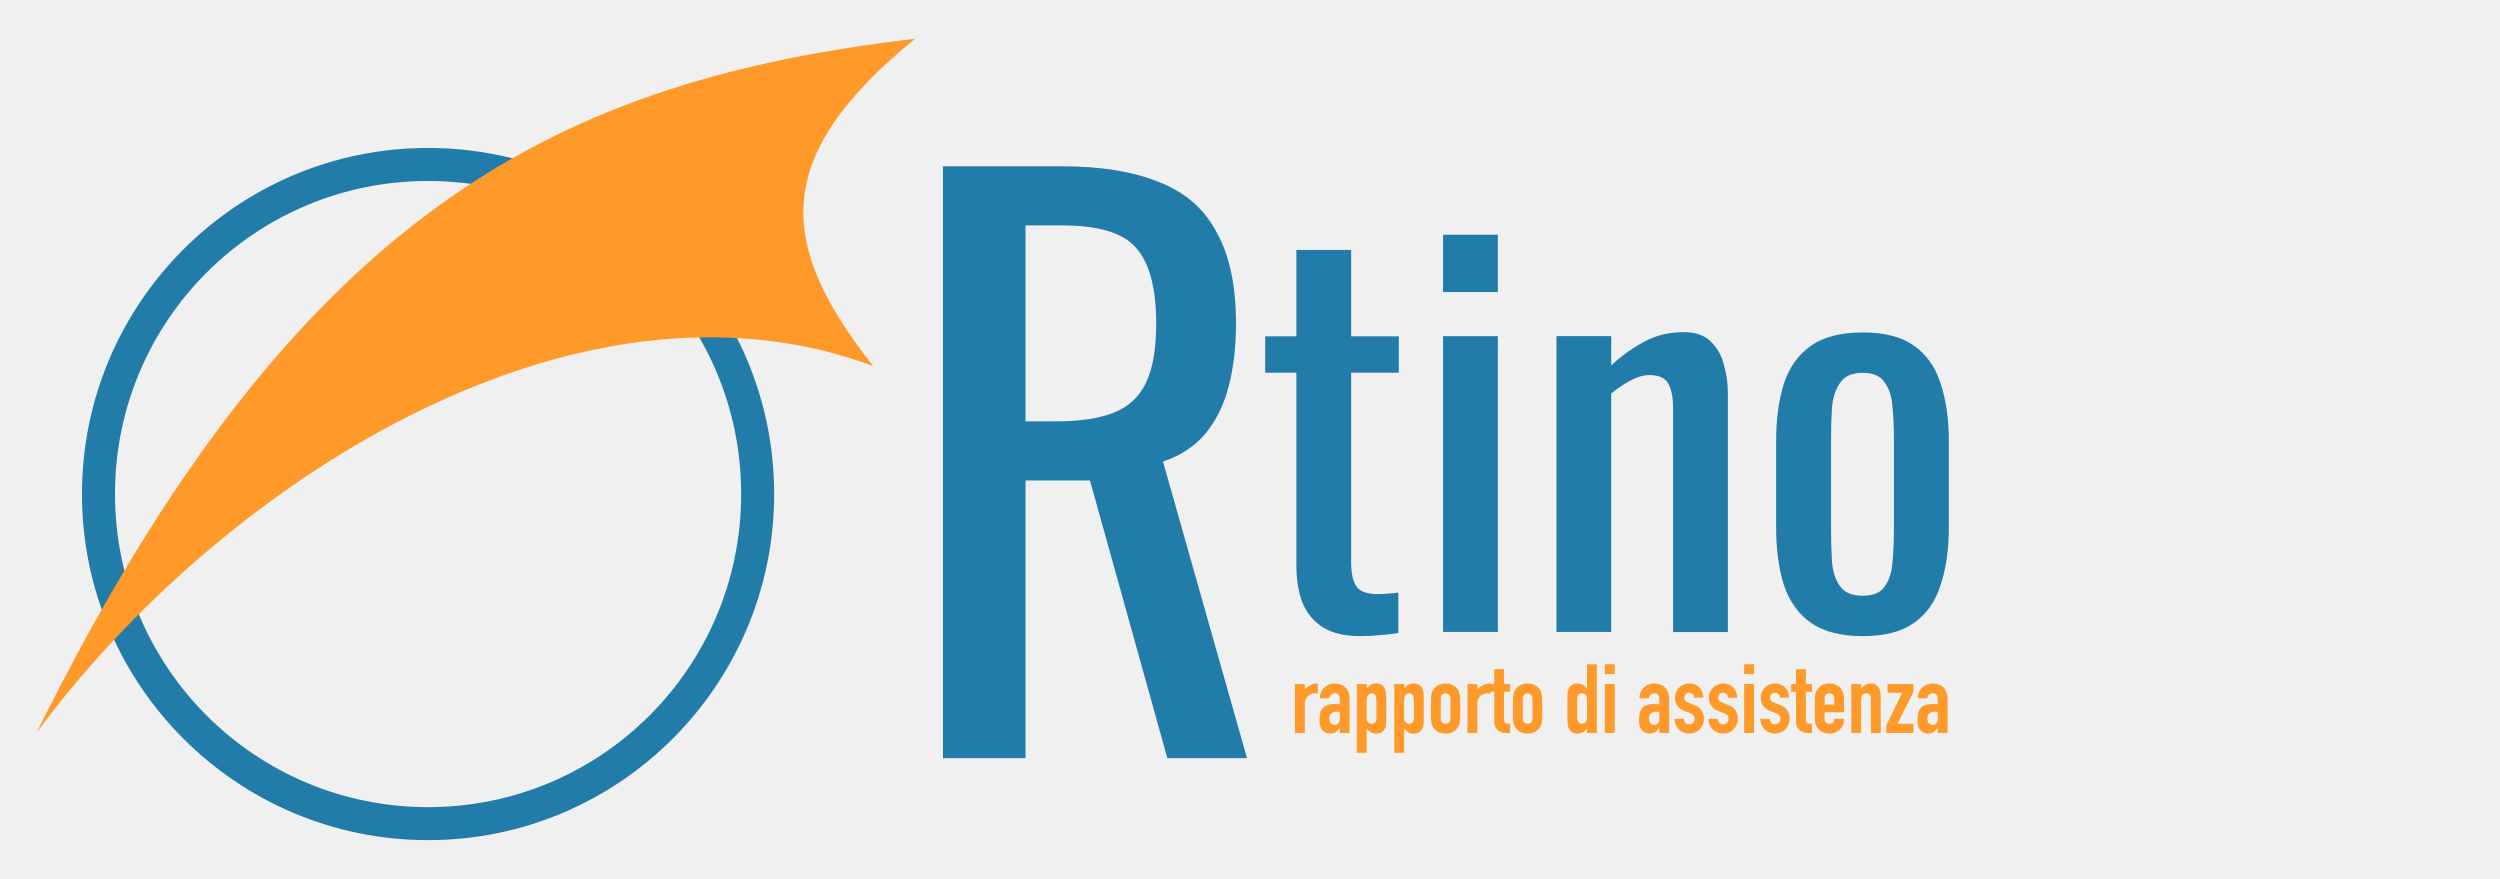
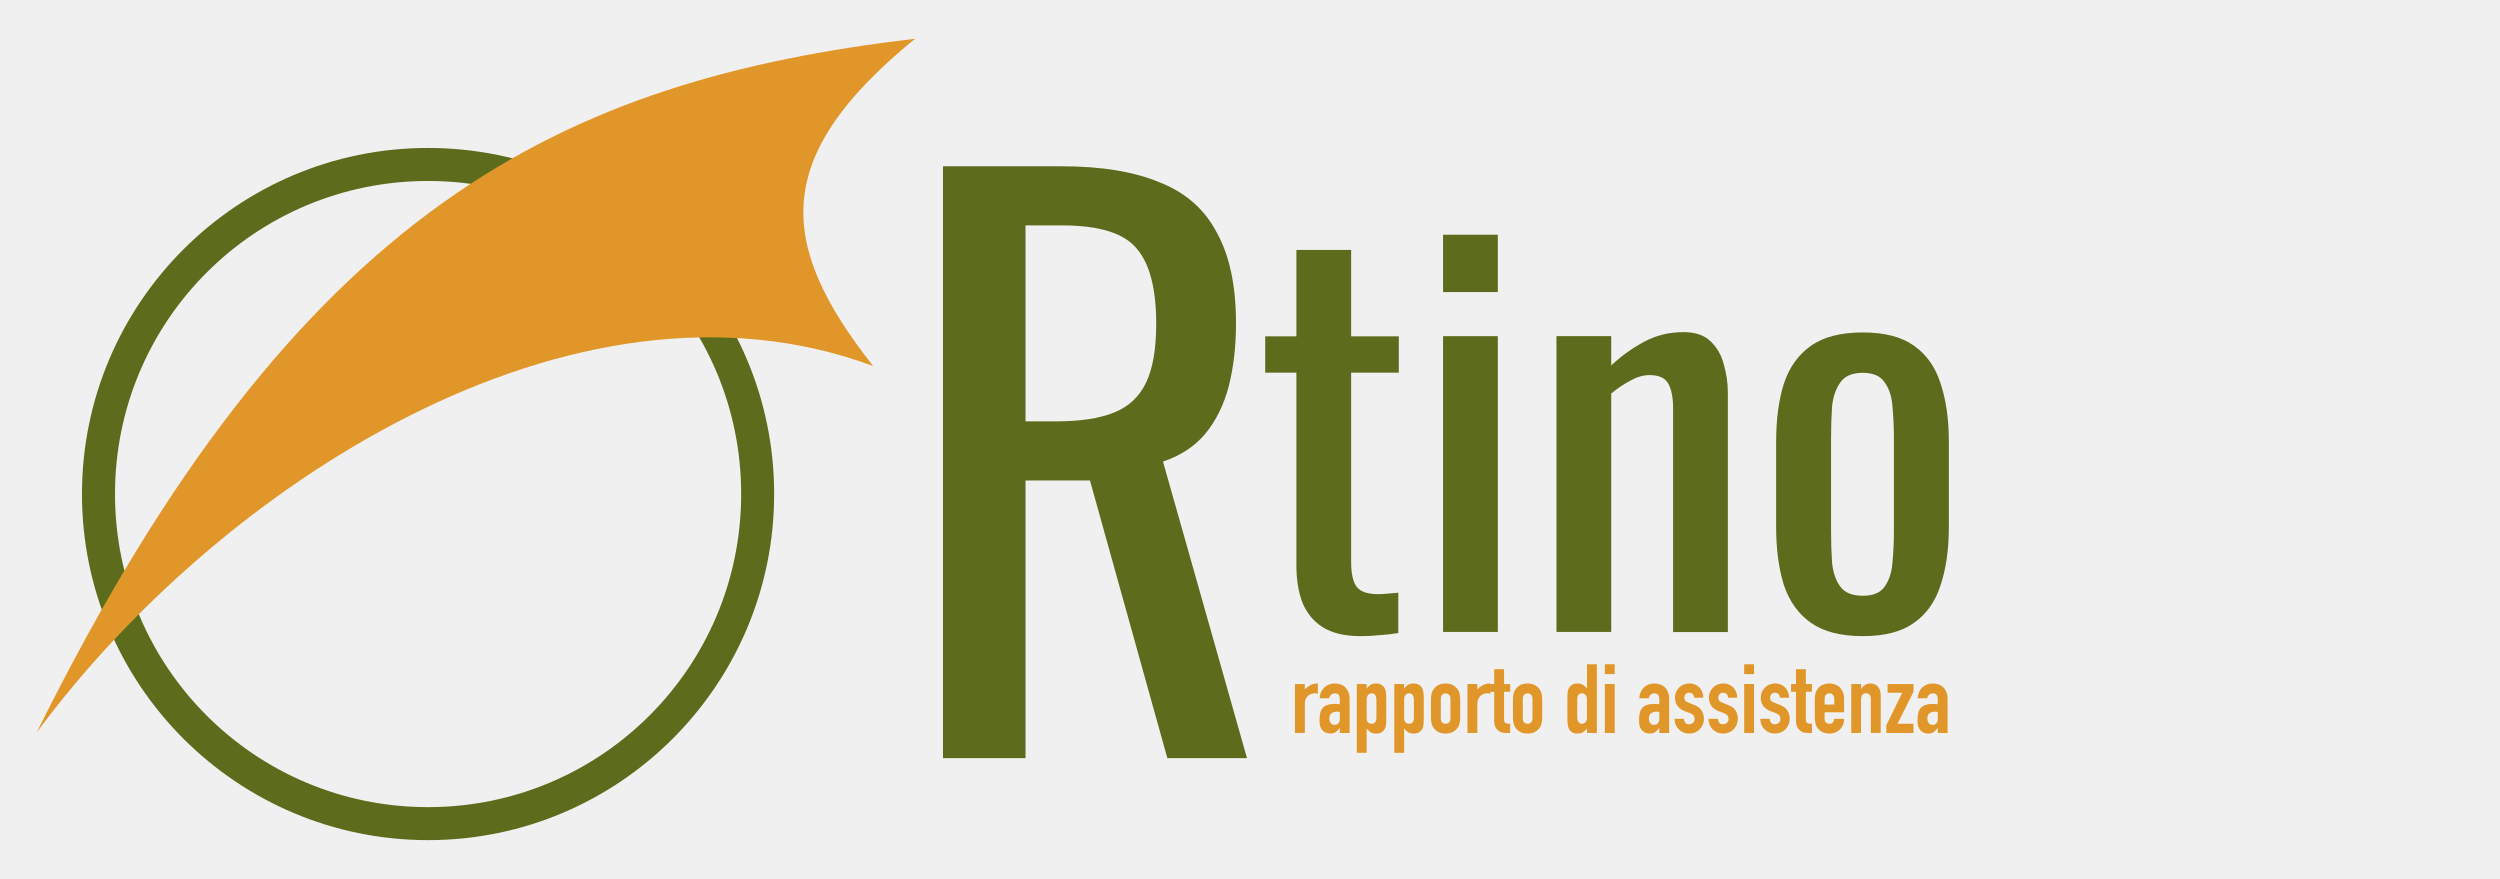
<svg xmlns="http://www.w3.org/2000/svg" width="256" height="90" viewBox="0 0 67.733 23.813" version="1.1" id="svg882">
  <defs id="defs876">
    <marker orient="auto" refY="0" refX="0" id="Arrow1Send" style="overflow:visible">
      <path id="path1192" d="M 0,0 5,-5 -12.5,0 5,5 Z" style="fill:#ffffff;fill-opacity:1;fill-rule:evenodd;stroke:#ffffff;stroke-width:1pt;stroke-opacity:1" transform="matrix(-0.2,0,0,-0.2,-1.2,0)" />
    </marker>
    <marker orient="auto" refY="0" refX="0" id="Arrow1Mend" style="overflow:visible">
      <path id="path1186" d="M 0,0 5,-5 -12.5,0 5,5 Z" style="fill:#000000;fill-opacity:1;fill-rule:evenodd;stroke:#000000;stroke-width:1pt;stroke-opacity:1" transform="matrix(-0.4,0,0,-0.4,-4,0)" />
    </marker>
  </defs>
  <g id="layer1" transform="translate(0,-273.1875)">
-     <g id="g916" transform="matrix(0.7944713,0,0,0.7944713,6.854156,60.19143)" style="fill:#227caa;fill-opacity:1">
-       <g transform="matrix(5.50882,0,0,5.50882,-26.86,-1334.412)" id="text841" style="font-style:normal;font-variant:normal;font-weight:normal;font-stretch:normal;font-size:3.168px;line-height:1.25;font-family:'DIN Condensed';-inkscape-font-specification:'DIN Condensed, ';letter-spacing:0px;word-spacing:0px;fill:#227caa;fill-opacity:1;stroke:none;stroke-width:0.119" aria-label="tino">
-         <path id="path939" style="font-style:normal;font-variant:normal;font-weight:normal;font-stretch:normal;font-family:Oswald;-inkscape-font-specification:Oswald;fill:#227caa;fill-opacity:1;stroke-width:0.119" d="m 11.731,294.837 q -0.143,0 -0.231,-0.054 -0.086,-0.054 -0.127,-0.152 -0.038,-0.098 -0.038,-0.231 v -1.194 h -0.193 v -0.225 h 0.193 v -0.535 h 0.339 v 0.535 h 0.295 v 0.225 h -0.295 v 1.172 q 0,0.108 0.035,0.155 0.035,0.044 0.133,0.044 0.025,0 0.057,-0.003 0.035,-0.003 0.067,-0.006 v 0.25 q -0.063,0.01 -0.117,0.013 -0.054,0.006 -0.117,0.006 z" />
-         <path id="path941" style="font-style:normal;font-variant:normal;font-weight:normal;font-stretch:normal;font-family:Oswald;-inkscape-font-specification:Oswald;fill:#227caa;fill-opacity:1;stroke-width:0.119" d="m 12.243,294.811 v -1.831 h 0.339 v 1.831 z m 0,-2.104 v -0.355 h 0.339 v 0.355 z" />
-         <path id="path943" style="font-style:normal;font-variant:normal;font-weight:normal;font-stretch:normal;font-family:Oswald;-inkscape-font-specification:Oswald;fill:#227caa;fill-opacity:1;stroke-width:0.119" d="m 12.945,294.811 v -1.831 h 0.339 v 0.181 q 0.092,-0.086 0.203,-0.146 0.111,-0.06 0.244,-0.06 0.111,0 0.168,0.057 0.06,0.057 0.082,0.143 0.025,0.086 0.025,0.174 v 1.483 h -0.339 v -1.385 q 0,-0.098 -0.029,-0.152 -0.029,-0.054 -0.117,-0.054 -0.057,0 -0.12,0.035 -0.06,0.032 -0.117,0.079 v 1.476 z" />
-         <path id="path945" style="font-style:normal;font-variant:normal;font-weight:normal;font-stretch:normal;font-family:Oswald;-inkscape-font-specification:Oswald;fill:#227caa;fill-opacity:1;stroke-width:0.119" d="m 14.841,294.837 q -0.203,0 -0.32,-0.082 -0.117,-0.082 -0.168,-0.234 -0.048,-0.152 -0.048,-0.358 v -0.532 q 0,-0.206 0.048,-0.358 0.051,-0.152 0.168,-0.234 0.117,-0.082 0.32,-0.082 0.203,0 0.317,0.082 0.117,0.082 0.165,0.234 0.051,0.152 0.051,0.358 v 0.532 q 0,0.206 -0.051,0.358 -0.048,0.152 -0.165,0.234 -0.114,0.082 -0.317,0.082 z m 0,-0.25 q 0.098,0 0.136,-0.057 0.041,-0.057 0.048,-0.149 0.009,-0.095 0.009,-0.196 v -0.573 q 0,-0.105 -0.009,-0.196 -0.006,-0.092 -0.048,-0.149 -0.038,-0.06 -0.136,-0.06 -0.098,0 -0.139,0.06 -0.041,0.057 -0.051,0.149 -0.006,0.092 -0.006,0.196 v 0.573 q 0,0.101 0.006,0.196 0.009,0.092 0.051,0.149 0.041,0.057 0.139,0.057 z" />
+     <g id="g916" transform="matrix(0.7944713,0,0,0.7944713,6.854156,60.19143)" style="fill:#5d6c1c;fill-opacity:1">
+       <g transform="matrix(5.50882,0,0,5.50882,-26.86,-1334.412)" id="text841" style="font-style:normal;font-variant:normal;font-weight:normal;font-stretch:normal;font-size:3.168px;line-height:1.25;font-family:'DIN Condensed';-inkscape-font-specification:'DIN Condensed, ';letter-spacing:0px;word-spacing:0px;fill:#5d6c1c;fill-opacity:1;stroke:none;stroke-width:0.119" aria-label="tino">
+         <path id="path939" style="font-style:normal;font-variant:normal;font-weight:normal;font-stretch:normal;font-family:Oswald;-inkscape-font-specification:Oswald;fill:#5d6c1c;fill-opacity:1;stroke-width:0.119" d="m 11.731,294.837 q -0.143,0 -0.231,-0.054 -0.086,-0.054 -0.127,-0.152 -0.038,-0.098 -0.038,-0.231 v -1.194 h -0.193 v -0.225 h 0.193 v -0.535 h 0.339 v 0.535 h 0.295 v 0.225 h -0.295 v 1.172 q 0,0.108 0.035,0.155 0.035,0.044 0.133,0.044 0.025,0 0.057,-0.003 0.035,-0.003 0.067,-0.006 v 0.25 q -0.063,0.01 -0.117,0.013 -0.054,0.006 -0.117,0.006 z" />
+         <path id="path941" style="font-style:normal;font-variant:normal;font-weight:normal;font-stretch:normal;font-family:Oswald;-inkscape-font-specification:Oswald;fill:#5d6c1c;fill-opacity:1;stroke-width:0.119" d="m 12.243,294.811 v -1.831 h 0.339 v 1.831 z m 0,-2.104 v -0.355 h 0.339 v 0.355 z" />
+         <path id="path943" style="font-style:normal;font-variant:normal;font-weight:normal;font-stretch:normal;font-family:Oswald;-inkscape-font-specification:Oswald;fill:#5d6c1c;fill-opacity:1;stroke-width:0.119" d="m 12.945,294.811 v -1.831 h 0.339 v 0.181 q 0.092,-0.086 0.203,-0.146 0.111,-0.06 0.244,-0.06 0.111,0 0.168,0.057 0.06,0.057 0.082,0.143 0.025,0.086 0.025,0.174 v 1.483 h -0.339 v -1.385 q 0,-0.098 -0.029,-0.152 -0.029,-0.054 -0.117,-0.054 -0.057,0 -0.12,0.035 -0.06,0.032 -0.117,0.079 v 1.476 z" />
+         <path id="path945" style="font-style:normal;font-variant:normal;font-weight:normal;font-stretch:normal;font-family:Oswald;-inkscape-font-specification:Oswald;fill:#5d6c1c;fill-opacity:1;stroke-width:0.119" d="m 14.841,294.837 q -0.203,0 -0.32,-0.082 -0.117,-0.082 -0.168,-0.234 -0.048,-0.152 -0.048,-0.358 v -0.532 q 0,-0.206 0.048,-0.358 0.051,-0.152 0.168,-0.234 0.117,-0.082 0.32,-0.082 0.203,0 0.317,0.082 0.117,0.082 0.165,0.234 0.051,0.152 0.051,0.358 v 0.532 q 0,0.206 -0.051,0.358 -0.048,0.152 -0.165,0.234 -0.114,0.082 -0.317,0.082 z m 0,-0.25 q 0.098,0 0.136,-0.057 0.041,-0.057 0.048,-0.149 0.009,-0.095 0.009,-0.196 v -0.573 q 0,-0.105 -0.009,-0.196 -0.006,-0.092 -0.048,-0.149 -0.038,-0.06 -0.136,-0.06 -0.098,0 -0.139,0.06 -0.041,0.057 -0.051,0.149 -0.006,0.092 -0.006,0.196 v 0.573 q 0,0.101 0.006,0.196 0.009,0.092 0.051,0.149 0.041,0.057 0.139,0.057 z" />
      </g>
-       <g transform="matrix(5.50882,0,0,5.50882,-23.31157,-1330.196)" id="text837" style="font-style:normal;font-variant:normal;font-weight:normal;font-stretch:normal;font-size:4.523px;line-height:1.25;font-family:'DIN Condensed';-inkscape-font-specification:'DIN Condensed, ';letter-spacing:0px;word-spacing:0px;fill:#227caa;fill-opacity:1;stroke:none;stroke-width:0.17" aria-label="R">
-         <path id="path948" style="font-style:normal;font-variant:normal;font-weight:normal;font-stretch:normal;font-family:Oswald;-inkscape-font-specification:Oswald;fill:#227caa;fill-opacity:1;stroke-width:0.17" d="m 8.503,294.827 v -3.664 h 0.737 q 0.366,0 0.606,0.1 0.24,0.095 0.353,0.312 0.118,0.213 0.118,0.561 0,0.213 -0.045,0.389 -0.045,0.172 -0.145,0.294 -0.1,0.118 -0.262,0.172 l 0.52,1.836 H 9.892 l -0.479,-1.719 H 9.014 v 1.719 z m 0.511,-2.085 h 0.194 q 0.217,0 0.353,-0.054 0.136,-0.054 0.199,-0.185 0.063,-0.131 0.063,-0.366 0,-0.321 -0.118,-0.461 Q 9.589,291.529 9.24,291.529 H 9.014 Z" />
+       <g transform="matrix(5.50882,0,0,5.50882,-23.31157,-1330.196)" id="text837" style="font-style:normal;font-variant:normal;font-weight:normal;font-stretch:normal;font-size:4.523px;line-height:1.25;font-family:'DIN Condensed';-inkscape-font-specification:'DIN Condensed, ';letter-spacing:0px;word-spacing:0px;fill:#5d6c1c;fill-opacity:1;stroke:none;stroke-width:0.17" aria-label="R">
+         <path id="path948" style="font-style:normal;font-variant:normal;font-weight:normal;font-stretch:normal;font-family:Oswald;-inkscape-font-specification:Oswald;fill:#5d6c1c;fill-opacity:1;stroke-width:0.17" d="m 8.503,294.827 v -3.664 h 0.737 q 0.366,0 0.606,0.1 0.24,0.095 0.353,0.312 0.118,0.213 0.118,0.561 0,0.213 -0.045,0.389 -0.045,0.172 -0.145,0.294 -0.1,0.118 -0.262,0.172 l 0.52,1.836 H 9.892 l -0.479,-1.719 H 9.014 v 1.719 z m 0.511,-2.085 h 0.194 q 0.217,0 0.353,-0.054 0.136,-0.054 0.199,-0.185 0.063,-0.131 0.063,-0.366 0,-0.321 -0.118,-0.461 Q 9.589,291.529 9.24,291.529 H 9.014 Z" />
      </g>
    </g>
-     <path style="color:#000000;font-style:normal;font-variant:normal;font-weight:normal;font-stretch:normal;font-size:medium;line-height:normal;font-family:sans-serif;font-variant-ligatures:normal;font-variant-position:normal;font-variant-caps:normal;font-variant-numeric:normal;font-variant-alternates:normal;font-feature-settings:normal;text-indent:0;text-align:start;text-decoration:none;text-decoration-line:none;text-decoration-style:solid;text-decoration-color:#000000;letter-spacing:normal;word-spacing:normal;text-transform:none;writing-mode:lr-tb;direction:ltr;text-orientation:mixed;dominant-baseline:auto;baseline-shift:baseline;text-anchor:start;white-space:normal;shape-padding:0;clip-rule:nonzero;display:inline;overflow:visible;visibility:visible;opacity:1;isolation:auto;mix-blend-mode:normal;color-interpolation:sRGB;color-interpolation-filters:linearRGB;solid-color:#000000;solid-opacity:1;vector-effect:none;fill:#227caa;fill-opacity:1;fill-rule:nonzero;stroke:none;stroke-width:0.894;stroke-linecap:square;stroke-linejoin:miter;stroke-miterlimit:4;stroke-dasharray:none;stroke-dashoffset:0;stroke-opacity:1;color-rendering:auto;image-rendering:auto;shape-rendering:auto;text-rendering:auto;enable-background:accumulate" d="m 11.597,277.196 c -5.174,-1e-5 -9.377,4.204 -9.377,9.377 -2.4e-6,5.174 4.204,9.377 9.377,9.377 5.174,0 9.377,-4.204 9.377,-9.377 -10e-7,-5.174 -4.204,-9.377 -9.377,-9.377 z m 0,0.895 c 4.69,0 8.483,3.792 8.483,8.482 2e-6,4.69 -3.793,8.483 -8.483,8.483 -4.69,0 -8.482,-3.793 -8.482,-8.483 1.4e-6,-4.69 3.792,-8.482 8.482,-8.482 z" id="path885" />
-     <path style="fill:#ff9a2a;fill-opacity:1;stroke:none;stroke-width:0.179px;stroke-linecap:butt;stroke-linejoin:miter;stroke-opacity:1" d="M 0.992,293.035 C 8.091,278.705 15.294,275.366 24.794,274.236 c -3.908,3.185 -3.752,5.555 -1.137,8.869 -8.157,-3.03 -17.786,3.312 -22.665,9.93 z" id="path900" />
-     <g aria-label="rapporto di assistenza" style="font-style:normal;font-variant:normal;font-weight:normal;font-stretch:normal;font-size:2.615px;line-height:1.25;font-family:'DIN Condensed';-inkscape-font-specification:'DIN Condensed, ';letter-spacing:0px;word-spacing:0px;fill:#ff9a2a;fill-opacity:1;stroke:none;stroke-width:0.098" id="text920">
-       <path d="m 35.084,293.047 v -1.326 h 0.267 v 0.141 q 0.081,-0.073 0.16,-0.115 0.078,-0.042 0.194,-0.042 v 0.282 q -0.039,-0.016 -0.081,-0.016 -0.042,0 -0.092,0.016 -0.047,0.013 -0.086,0.047 -0.042,0.034 -0.068,0.089 -0.026,0.055 -0.026,0.136 v 0.787 z" style="fill:#ff9a2a;fill-opacity:1;stroke-width:0.098" id="path922" />
-       <path d="m 36.299,293.047 v -0.136 h -0.005 q -0.052,0.073 -0.107,0.112 -0.052,0.039 -0.149,0.039 -0.047,0 -0.097,-0.016 -0.047,-0.013 -0.092,-0.052 -0.044,-0.037 -0.073,-0.105 -0.026,-0.071 -0.026,-0.18 0,-0.112 0.018,-0.196 0.018,-0.086 0.068,-0.144 0.047,-0.055 0.128,-0.081 0.081,-0.029 0.207,-0.029 0.013,0 0.029,0 0.016,0 0.029,0.003 0.013,0.003 0.031,0.003 0.018,0 0.039,0.003 v -0.139 q 0,-0.068 -0.029,-0.112 -0.029,-0.044 -0.105,-0.044 -0.052,0 -0.097,0.034 -0.042,0.034 -0.055,0.099 h -0.259 q 0.01,-0.178 0.12,-0.288 0.052,-0.052 0.126,-0.081 0.073,-0.031 0.165,-0.031 0.084,0 0.157,0.026 0.073,0.026 0.128,0.079 0.052,0.052 0.084,0.131 0.031,0.079 0.031,0.183 v 0.923 z m 0,-0.57 q -0.044,-0.008 -0.073,-0.008 -0.086,0 -0.149,0.042 -0.06,0.039 -0.06,0.146 0,0.076 0.037,0.123 0.037,0.047 0.102,0.047 0.068,0 0.105,-0.044 0.039,-0.044 0.039,-0.126 z" style="fill:#ff9a2a;fill-opacity:1;stroke-width:0.098" id="path924" />
-       <path d="m 36.76,293.583 v -1.862 h 0.267 v 0.12 q 0.05,-0.058 0.102,-0.097 0.052,-0.039 0.152,-0.039 0.165,0 0.233,0.126 0.024,0.044 0.034,0.11 0.01,0.065 0.01,0.175 v 0.505 q 0,0.146 -0.008,0.212 -0.016,0.131 -0.12,0.196 -0.052,0.034 -0.152,0.034 -0.078,0 -0.141,-0.034 -0.06,-0.037 -0.105,-0.102 h -0.005 v 0.656 z m 0.531,-1.43 q 0,-0.081 -0.031,-0.131 -0.031,-0.05 -0.099,-0.05 -0.06,0 -0.097,0.047 -0.037,0.044 -0.037,0.118 v 0.515 q 0,0.063 0.037,0.105 0.039,0.039 0.097,0.039 0.076,0 0.102,-0.047 0.029,-0.047 0.029,-0.11 z" style="fill:#ff9a2a;fill-opacity:1;stroke-width:0.098" id="path926" />
-       <path d="m 37.776,293.583 v -1.862 h 0.267 v 0.12 q 0.05,-0.058 0.102,-0.097 0.052,-0.039 0.152,-0.039 0.165,0 0.233,0.126 0.024,0.044 0.034,0.11 0.01,0.065 0.01,0.175 v 0.505 q 0,0.146 -0.008,0.212 -0.016,0.131 -0.12,0.196 -0.052,0.034 -0.152,0.034 -0.078,0 -0.141,-0.034 -0.06,-0.037 -0.105,-0.102 h -0.005 v 0.656 z m 0.531,-1.43 q 0,-0.081 -0.031,-0.131 -0.031,-0.05 -0.099,-0.05 -0.06,0 -0.097,0.047 -0.037,0.044 -0.037,0.118 v 0.515 q 0,0.063 0.037,0.105 0.039,0.039 0.097,0.039 0.076,0 0.102,-0.047 0.029,-0.047 0.029,-0.11 z" style="fill:#ff9a2a;fill-opacity:1;stroke-width:0.098" id="path928" />
-       <path d="m 38.769,292.166 q 0,-0.081 0.01,-0.149 0.01,-0.068 0.039,-0.12 0.047,-0.086 0.133,-0.139 0.089,-0.052 0.214,-0.052 0.126,0 0.212,0.052 0.089,0.052 0.136,0.139 0.029,0.052 0.039,0.12 0.01,0.068 0.01,0.149 v 0.437 q 0,0.081 -0.01,0.149 -0.01,0.068 -0.039,0.12 -0.047,0.086 -0.136,0.139 -0.086,0.052 -0.212,0.052 -0.126,0 -0.214,-0.052 -0.086,-0.052 -0.133,-0.139 -0.029,-0.052 -0.039,-0.12 -0.01,-0.068 -0.01,-0.149 z m 0.267,0.479 q 0,0.076 0.034,0.115 0.037,0.037 0.097,0.037 0.06,0 0.094,-0.037 0.037,-0.039 0.037,-0.115 v -0.52 q 0,-0.076 -0.037,-0.112 -0.034,-0.039 -0.094,-0.039 -0.06,0 -0.097,0.039 -0.034,0.037 -0.034,0.112 z" style="fill:#ff9a2a;fill-opacity:1;stroke-width:0.098" id="path930" />
-       <path d="m 39.758,293.047 v -1.326 h 0.267 v 0.141 q 0.081,-0.073 0.16,-0.115 0.078,-0.042 0.194,-0.042 v 0.282 q -0.039,-0.016 -0.081,-0.016 -0.042,0 -0.092,0.016 -0.047,0.013 -0.086,0.047 -0.042,0.034 -0.068,0.089 -0.026,0.055 -0.026,0.136 v 0.787 z" style="fill:#ff9a2a;fill-opacity:1;stroke-width:0.098" id="path932" />
-       <path d="m 40.483,291.721 v -0.403 h 0.267 v 0.403 h 0.165 v 0.209 h -0.165 v 0.735 q 0,0.047 0.008,0.073 0.01,0.026 0.031,0.039 0.021,0.013 0.05,0.016 0.031,0.003 0.076,0.003 v 0.251 H 40.805 q -0.092,0 -0.154,-0.029 -0.06,-0.029 -0.097,-0.073 -0.037,-0.044 -0.055,-0.099 -0.016,-0.058 -0.016,-0.11 v -0.805 h -0.133 v -0.209 z" style="fill:#ff9a2a;fill-opacity:1;stroke-width:0.098" id="path934" />
-       <path d="m 40.991,292.166 q 0,-0.081 0.01,-0.149 0.01,-0.068 0.039,-0.12 0.047,-0.086 0.133,-0.139 0.089,-0.052 0.214,-0.052 0.126,0 0.212,0.052 0.089,0.052 0.136,0.139 0.029,0.052 0.039,0.12 0.01,0.068 0.01,0.149 v 0.437 q 0,0.081 -0.01,0.149 -0.01,0.068 -0.039,0.12 -0.047,0.086 -0.136,0.139 -0.086,0.052 -0.212,0.052 -0.126,0 -0.214,-0.052 -0.086,-0.052 -0.133,-0.139 -0.029,-0.052 -0.039,-0.12 -0.01,-0.068 -0.01,-0.149 z m 0.267,0.479 q 0,0.076 0.034,0.115 0.037,0.037 0.097,0.037 0.06,0 0.094,-0.037 0.037,-0.039 0.037,-0.115 v -0.52 q 0,-0.076 -0.037,-0.112 -0.034,-0.039 -0.094,-0.039 -0.06,0 -0.097,0.039 -0.034,0.037 -0.034,0.112 z" style="fill:#ff9a2a;fill-opacity:1;stroke-width:0.098" id="path936" />
-       <path d="m 42.732,292.615 q 0,0.081 0.031,0.131 0.031,0.05 0.099,0.05 0.06,0 0.097,-0.044 0.037,-0.047 0.037,-0.12 v -0.515 q 0,-0.063 -0.039,-0.102 -0.037,-0.042 -0.094,-0.042 -0.076,0 -0.105,0.047 -0.026,0.047 -0.026,0.11 z m 0.264,0.431 v -0.12 q -0.026,0.029 -0.05,0.055 -0.024,0.024 -0.052,0.042 -0.029,0.018 -0.065,0.029 -0.037,0.011 -0.086,0.011 -0.167,0 -0.233,-0.126 -0.024,-0.044 -0.034,-0.11 -0.01,-0.065 -0.01,-0.175 v -0.505 q 0,-0.144 0.008,-0.212 0.016,-0.131 0.123,-0.196 0.05,-0.034 0.149,-0.034 0.078,0 0.139,0.037 0.063,0.034 0.107,0.099 h 0.005 v -0.656 h 0.267 v 1.862 z" style="fill:#ff9a2a;fill-opacity:1;stroke-width:0.098" id="path938" />
-       <path d="m 43.481,293.047 v -1.326 h 0.267 v 1.326 z m 0,-1.595 v -0.267 h 0.267 v 0.267 z" style="fill:#ff9a2a;fill-opacity:1;stroke-width:0.098" id="path940" />
-       <path d="m 44.956,293.047 v -0.136 h -0.005 q -0.052,0.073 -0.107,0.112 -0.052,0.039 -0.149,0.039 -0.047,0 -0.097,-0.016 -0.047,-0.013 -0.092,-0.052 -0.044,-0.037 -0.073,-0.105 -0.026,-0.071 -0.026,-0.18 0,-0.112 0.018,-0.196 0.018,-0.086 0.068,-0.144 0.047,-0.055 0.128,-0.081 0.081,-0.029 0.207,-0.029 0.013,0 0.029,0 0.016,0 0.029,0.003 0.013,0.003 0.031,0.003 0.018,0 0.039,0.003 v -0.139 q 0,-0.068 -0.029,-0.112 -0.029,-0.044 -0.105,-0.044 -0.052,0 -0.097,0.034 -0.042,0.034 -0.055,0.099 H 44.413 q 0.01,-0.178 0.12,-0.288 0.052,-0.052 0.126,-0.081 0.073,-0.031 0.165,-0.031 0.084,0 0.157,0.026 0.073,0.026 0.128,0.079 0.052,0.052 0.084,0.131 0.031,0.079 0.031,0.183 v 0.923 z m 0,-0.57 q -0.044,-0.008 -0.073,-0.008 -0.086,0 -0.149,0.042 -0.06,0.039 -0.06,0.146 0,0.076 0.037,0.123 0.037,0.047 0.102,0.047 0.068,0 0.105,-0.044 0.039,-0.044 0.039,-0.126 z" style="fill:#ff9a2a;fill-opacity:1;stroke-width:0.098" id="path942" />
-       <path d="m 45.901,292.092 q -0.003,-0.068 -0.044,-0.102 -0.039,-0.034 -0.092,-0.034 -0.063,0 -0.097,0.042 -0.034,0.039 -0.034,0.091 0,0.037 0.018,0.073 0.018,0.034 0.094,0.063 l 0.157,0.063 q 0.149,0.058 0.204,0.157 0.058,0.099 0.058,0.217 0,0.084 -0.031,0.157 -0.029,0.071 -0.081,0.126 -0.052,0.055 -0.126,0.086 -0.073,0.031 -0.16,0.031 -0.162,0 -0.272,-0.102 -0.055,-0.05 -0.089,-0.123 -0.034,-0.076 -0.037,-0.175 h 0.251 q 0.008,0.055 0.037,0.102 0.031,0.047 0.107,0.047 0.058,0 0.102,-0.037 0.047,-0.039 0.047,-0.107 0,-0.055 -0.029,-0.094 -0.029,-0.039 -0.105,-0.068 l -0.128,-0.047 q -0.126,-0.047 -0.199,-0.139 -0.071,-0.094 -0.071,-0.228 0,-0.084 0.031,-0.154 0.031,-0.073 0.086,-0.126 0.052,-0.052 0.123,-0.078 0.071,-0.029 0.152,-0.029 0.081,0 0.149,0.029 0.071,0.029 0.12,0.081 0.05,0.052 0.078,0.126 0.029,0.071 0.029,0.152 z" style="fill:#ff9a2a;fill-opacity:1;stroke-width:0.098" id="path944" />
-       <path d="m 46.82,292.092 q -0.003,-0.068 -0.044,-0.102 -0.039,-0.034 -0.092,-0.034 -0.063,0 -0.097,0.042 -0.034,0.039 -0.034,0.091 0,0.037 0.018,0.073 0.018,0.034 0.094,0.063 l 0.157,0.063 q 0.149,0.058 0.204,0.157 0.058,0.099 0.058,0.217 0,0.084 -0.031,0.157 -0.029,0.071 -0.081,0.126 -0.052,0.055 -0.126,0.086 -0.073,0.031 -0.16,0.031 -0.162,0 -0.272,-0.102 -0.055,-0.05 -0.089,-0.123 -0.034,-0.076 -0.037,-0.175 h 0.251 q 0.008,0.055 0.037,0.102 0.031,0.047 0.107,0.047 0.058,0 0.102,-0.037 0.047,-0.039 0.047,-0.107 0,-0.055 -0.029,-0.094 -0.029,-0.039 -0.105,-0.068 l -0.128,-0.047 q -0.126,-0.047 -0.199,-0.139 -0.071,-0.094 -0.071,-0.228 0,-0.084 0.031,-0.154 0.031,-0.073 0.086,-0.126 0.052,-0.052 0.123,-0.078 0.071,-0.029 0.152,-0.029 0.081,0 0.149,0.029 0.071,0.029 0.12,0.081 0.05,0.052 0.078,0.126 0.029,0.071 0.029,0.152 z" style="fill:#ff9a2a;fill-opacity:1;stroke-width:0.098" id="path946" />
-       <path d="m 47.256,293.047 v -1.326 h 0.267 v 1.326 z m 0,-1.595 v -0.267 h 0.267 v 0.267 z" style="fill:#ff9a2a;fill-opacity:1;stroke-width:0.098" id="path949" />
-       <path d="m 48.225,292.092 q -0.003,-0.068 -0.044,-0.102 -0.039,-0.034 -0.092,-0.034 -0.063,0 -0.097,0.042 -0.034,0.039 -0.034,0.091 0,0.037 0.018,0.073 0.018,0.034 0.094,0.063 l 0.157,0.063 q 0.149,0.058 0.204,0.157 0.058,0.099 0.058,0.217 0,0.084 -0.031,0.157 -0.029,0.071 -0.081,0.126 -0.052,0.055 -0.126,0.086 -0.073,0.031 -0.16,0.031 -0.162,0 -0.272,-0.102 -0.055,-0.05 -0.089,-0.123 -0.034,-0.076 -0.037,-0.175 h 0.251 q 0.008,0.055 0.037,0.102 0.031,0.047 0.107,0.047 0.058,0 0.102,-0.037 0.047,-0.039 0.047,-0.107 0,-0.055 -0.029,-0.094 -0.029,-0.039 -0.105,-0.068 l -0.128,-0.047 q -0.126,-0.047 -0.199,-0.139 -0.071,-0.094 -0.071,-0.228 0,-0.084 0.031,-0.154 0.031,-0.073 0.086,-0.126 0.052,-0.052 0.123,-0.078 0.071,-0.029 0.152,-0.029 0.081,0 0.149,0.029 0.071,0.029 0.12,0.081 0.05,0.052 0.078,0.126 0.029,0.071 0.029,0.152 z" style="fill:#ff9a2a;fill-opacity:1;stroke-width:0.098" id="path951" />
-       <path d="m 48.66,291.721 v -0.403 h 0.267 v 0.403 h 0.165 v 0.209 h -0.165 v 0.735 q 0,0.047 0.008,0.073 0.01,0.026 0.031,0.039 0.021,0.013 0.05,0.016 0.031,0.003 0.076,0.003 v 0.251 h -0.11 q -0.092,0 -0.154,-0.029 -0.06,-0.029 -0.097,-0.073 -0.037,-0.044 -0.055,-0.099 -0.016,-0.058 -0.016,-0.11 v -0.805 h -0.133 v -0.209 z" style="fill:#ff9a2a;fill-opacity:1;stroke-width:0.098" id="path953" />
-       <path d="m 49.963,292.485 h -0.528 v 0.18 q 0,0.063 0.034,0.097 0.037,0.034 0.097,0.034 0.076,0 0.099,-0.044 0.026,-0.044 0.031,-0.089 h 0.267 q 0,0.175 -0.107,0.282 -0.052,0.055 -0.126,0.086 -0.073,0.031 -0.165,0.031 -0.126,0 -0.214,-0.052 -0.086,-0.052 -0.133,-0.139 -0.029,-0.052 -0.039,-0.12 -0.01,-0.068 -0.01,-0.149 v -0.437 q 0,-0.081 0.01,-0.149 0.01,-0.068 0.039,-0.12 0.047,-0.086 0.133,-0.139 0.089,-0.052 0.214,-0.052 0.092,0 0.165,0.031 0.076,0.031 0.128,0.086 0.105,0.118 0.105,0.296 z m -0.528,-0.209 h 0.262 v -0.152 q 0,-0.076 -0.037,-0.112 -0.034,-0.039 -0.094,-0.039 -0.06,0 -0.097,0.039 -0.034,0.037 -0.034,0.112 z" style="fill:#ff9a2a;fill-opacity:1;stroke-width:0.098" id="path955" />
-       <path d="m 50.157,293.047 v -1.326 h 0.267 v 0.128 h 0.005 q 0.042,-0.063 0.099,-0.102 0.06,-0.042 0.152,-0.042 0.05,0 0.099,0.018 0.05,0.016 0.089,0.055 0.039,0.039 0.063,0.102 0.024,0.06 0.024,0.149 v 1.017 h -0.267 v -0.918 q 0,-0.073 -0.034,-0.115 -0.034,-0.042 -0.097,-0.042 -0.076,0 -0.105,0.047 -0.029,0.047 -0.029,0.136 v 0.892 z" style="fill:#ff9a2a;fill-opacity:1;stroke-width:0.098" id="path957" />
-       <path d="m 51.108,293.047 v -0.212 l 0.431,-0.879 h -0.398 v -0.235 h 0.701 v 0.212 l -0.431,0.863 h 0.431 v 0.251 z" style="fill:#ff9a2a;fill-opacity:1;stroke-width:0.098" id="path959" />
-       <path d="m 52.501,293.047 v -0.136 h -0.005 q -0.052,0.073 -0.107,0.112 -0.052,0.039 -0.149,0.039 -0.047,0 -0.097,-0.016 -0.047,-0.013 -0.092,-0.052 -0.044,-0.037 -0.073,-0.105 -0.026,-0.071 -0.026,-0.18 0,-0.112 0.018,-0.196 0.018,-0.086 0.068,-0.144 0.047,-0.055 0.128,-0.081 0.081,-0.029 0.207,-0.029 0.013,0 0.029,0 0.016,0 0.029,0.003 0.013,0.003 0.031,0.003 0.018,0 0.039,0.003 v -0.139 q 0,-0.068 -0.029,-0.112 -0.029,-0.044 -0.105,-0.044 -0.052,0 -0.097,0.034 -0.042,0.034 -0.055,0.099 h -0.259 q 0.01,-0.178 0.12,-0.288 0.052,-0.052 0.126,-0.081 0.073,-0.031 0.165,-0.031 0.084,0 0.157,0.026 0.073,0.026 0.128,0.079 0.052,0.052 0.084,0.131 0.031,0.079 0.031,0.183 v 0.923 z m 0,-0.57 q -0.044,-0.008 -0.073,-0.008 -0.086,0 -0.149,0.042 -0.06,0.039 -0.06,0.146 0,0.076 0.037,0.123 0.037,0.047 0.102,0.047 0.068,0 0.105,-0.044 0.039,-0.044 0.039,-0.126 z" style="fill:#ff9a2a;fill-opacity:1;stroke-width:0.098" id="path961" />
+     <path style="color:#000000;font-style:normal;font-variant:normal;font-weight:normal;font-stretch:normal;font-size:medium;line-height:normal;font-family:sans-serif;font-variant-ligatures:normal;font-variant-position:normal;font-variant-caps:normal;font-variant-numeric:normal;font-variant-alternates:normal;font-feature-settings:normal;text-indent:0;text-align:start;text-decoration:none;text-decoration-line:none;text-decoration-style:solid;text-decoration-color:#000000;letter-spacing:normal;word-spacing:normal;text-transform:none;writing-mode:lr-tb;direction:ltr;text-orientation:mixed;dominant-baseline:auto;baseline-shift:baseline;text-anchor:start;white-space:normal;shape-padding:0;clip-rule:nonzero;display:inline;overflow:visible;visibility:visible;opacity:1;isolation:auto;mix-blend-mode:normal;color-interpolation:sRGB;color-interpolation-filters:linearRGB;solid-color:#000000;solid-opacity:1;vector-effect:none;fill:#5d6c1c;fill-opacity:1;fill-rule:nonzero;stroke:none;stroke-width:0.894;stroke-linecap:square;stroke-linejoin:miter;stroke-miterlimit:4;stroke-dasharray:none;stroke-dashoffset:0;stroke-opacity:1;color-rendering:auto;image-rendering:auto;shape-rendering:auto;text-rendering:auto;enable-background:accumulate" d="m 11.597,277.196 c -5.174,-1e-5 -9.377,4.204 -9.377,9.377 -2.4e-6,5.174 4.204,9.377 9.377,9.377 5.174,0 9.377,-4.204 9.377,-9.377 -10e-7,-5.174 -4.204,-9.377 -9.377,-9.377 z m 0,0.895 c 4.69,0 8.483,3.792 8.483,8.482 2e-6,4.69 -3.793,8.483 -8.483,8.483 -4.69,0 -8.482,-3.793 -8.482,-8.483 1.4e-6,-4.69 3.792,-8.482 8.482,-8.482 z" id="path885" />
+     <path style="fill:#e19629;fill-opacity:1;stroke:none;stroke-width:0.179px;stroke-linecap:butt;stroke-linejoin:miter;stroke-opacity:1" d="M 0.992,293.035 C 8.091,278.705 15.294,275.366 24.794,274.236 c -3.908,3.185 -3.752,5.555 -1.137,8.869 -8.157,-3.03 -17.786,3.312 -22.665,9.93 z" id="path900" />
+     <g aria-label="rapporto di assistenza" style="font-style:normal;font-variant:normal;font-weight:normal;font-stretch:normal;font-size:2.615px;line-height:1.25;font-family:'DIN Condensed';-inkscape-font-specification:'DIN Condensed, ';letter-spacing:0px;word-spacing:0px;fill:#e19629;fill-opacity:1;stroke:none;stroke-width:0.098" id="text920">
+       <path d="m 35.084,293.047 v -1.326 h 0.267 v 0.141 q 0.081,-0.073 0.16,-0.115 0.078,-0.042 0.194,-0.042 v 0.282 q -0.039,-0.016 -0.081,-0.016 -0.042,0 -0.092,0.016 -0.047,0.013 -0.086,0.047 -0.042,0.034 -0.068,0.089 -0.026,0.055 -0.026,0.136 v 0.787 z" style="fill:#e19629;fill-opacity:1;stroke-width:0.098" id="path922" />
+       <path d="m 36.299,293.047 v -0.136 h -0.005 q -0.052,0.073 -0.107,0.112 -0.052,0.039 -0.149,0.039 -0.047,0 -0.097,-0.016 -0.047,-0.013 -0.092,-0.052 -0.044,-0.037 -0.073,-0.105 -0.026,-0.071 -0.026,-0.18 0,-0.112 0.018,-0.196 0.018,-0.086 0.068,-0.144 0.047,-0.055 0.128,-0.081 0.081,-0.029 0.207,-0.029 0.013,0 0.029,0 0.016,0 0.029,0.003 0.013,0.003 0.031,0.003 0.018,0 0.039,0.003 v -0.139 q 0,-0.068 -0.029,-0.112 -0.029,-0.044 -0.105,-0.044 -0.052,0 -0.097,0.034 -0.042,0.034 -0.055,0.099 h -0.259 q 0.01,-0.178 0.12,-0.288 0.052,-0.052 0.126,-0.081 0.073,-0.031 0.165,-0.031 0.084,0 0.157,0.026 0.073,0.026 0.128,0.079 0.052,0.052 0.084,0.131 0.031,0.079 0.031,0.183 v 0.923 z m 0,-0.57 q -0.044,-0.008 -0.073,-0.008 -0.086,0 -0.149,0.042 -0.06,0.039 -0.06,0.146 0,0.076 0.037,0.123 0.037,0.047 0.102,0.047 0.068,0 0.105,-0.044 0.039,-0.044 0.039,-0.126 z" style="fill:#e19629;fill-opacity:1;stroke-width:0.098" id="path924" />
+       <path d="m 36.76,293.583 v -1.862 h 0.267 v 0.12 q 0.05,-0.058 0.102,-0.097 0.052,-0.039 0.152,-0.039 0.165,0 0.233,0.126 0.024,0.044 0.034,0.11 0.01,0.065 0.01,0.175 v 0.505 q 0,0.146 -0.008,0.212 -0.016,0.131 -0.12,0.196 -0.052,0.034 -0.152,0.034 -0.078,0 -0.141,-0.034 -0.06,-0.037 -0.105,-0.102 h -0.005 v 0.656 z m 0.531,-1.43 q 0,-0.081 -0.031,-0.131 -0.031,-0.05 -0.099,-0.05 -0.06,0 -0.097,0.047 -0.037,0.044 -0.037,0.118 v 0.515 q 0,0.063 0.037,0.105 0.039,0.039 0.097,0.039 0.076,0 0.102,-0.047 0.029,-0.047 0.029,-0.11 z" style="fill:#e19629;fill-opacity:1;stroke-width:0.098" id="path926" />
+       <path d="m 37.776,293.583 v -1.862 h 0.267 v 0.12 q 0.05,-0.058 0.102,-0.097 0.052,-0.039 0.152,-0.039 0.165,0 0.233,0.126 0.024,0.044 0.034,0.11 0.01,0.065 0.01,0.175 v 0.505 q 0,0.146 -0.008,0.212 -0.016,0.131 -0.12,0.196 -0.052,0.034 -0.152,0.034 -0.078,0 -0.141,-0.034 -0.06,-0.037 -0.105,-0.102 h -0.005 v 0.656 z m 0.531,-1.43 q 0,-0.081 -0.031,-0.131 -0.031,-0.05 -0.099,-0.05 -0.06,0 -0.097,0.047 -0.037,0.044 -0.037,0.118 v 0.515 q 0,0.063 0.037,0.105 0.039,0.039 0.097,0.039 0.076,0 0.102,-0.047 0.029,-0.047 0.029,-0.11 z" style="fill:#e19629;fill-opacity:1;stroke-width:0.098" id="path928" />
+       <path d="m 38.769,292.166 q 0,-0.081 0.01,-0.149 0.01,-0.068 0.039,-0.12 0.047,-0.086 0.133,-0.139 0.089,-0.052 0.214,-0.052 0.126,0 0.212,0.052 0.089,0.052 0.136,0.139 0.029,0.052 0.039,0.12 0.01,0.068 0.01,0.149 v 0.437 q 0,0.081 -0.01,0.149 -0.01,0.068 -0.039,0.12 -0.047,0.086 -0.136,0.139 -0.086,0.052 -0.212,0.052 -0.126,0 -0.214,-0.052 -0.086,-0.052 -0.133,-0.139 -0.029,-0.052 -0.039,-0.12 -0.01,-0.068 -0.01,-0.149 z m 0.267,0.479 q 0,0.076 0.034,0.115 0.037,0.037 0.097,0.037 0.06,0 0.094,-0.037 0.037,-0.039 0.037,-0.115 v -0.52 q 0,-0.076 -0.037,-0.112 -0.034,-0.039 -0.094,-0.039 -0.06,0 -0.097,0.039 -0.034,0.037 -0.034,0.112 z" style="fill:#e19629;fill-opacity:1;stroke-width:0.098" id="path930" />
+       <path d="m 39.758,293.047 v -1.326 h 0.267 v 0.141 q 0.081,-0.073 0.16,-0.115 0.078,-0.042 0.194,-0.042 v 0.282 q -0.039,-0.016 -0.081,-0.016 -0.042,0 -0.092,0.016 -0.047,0.013 -0.086,0.047 -0.042,0.034 -0.068,0.089 -0.026,0.055 -0.026,0.136 v 0.787 z" style="fill:#e19629;fill-opacity:1;stroke-width:0.098" id="path932" />
+       <path d="m 40.483,291.721 v -0.403 h 0.267 v 0.403 h 0.165 v 0.209 h -0.165 v 0.735 q 0,0.047 0.008,0.073 0.01,0.026 0.031,0.039 0.021,0.013 0.05,0.016 0.031,0.003 0.076,0.003 v 0.251 H 40.805 q -0.092,0 -0.154,-0.029 -0.06,-0.029 -0.097,-0.073 -0.037,-0.044 -0.055,-0.099 -0.016,-0.058 -0.016,-0.11 v -0.805 h -0.133 v -0.209 z" style="fill:#e19629;fill-opacity:1;stroke-width:0.098" id="path934" />
+       <path d="m 40.991,292.166 q 0,-0.081 0.01,-0.149 0.01,-0.068 0.039,-0.12 0.047,-0.086 0.133,-0.139 0.089,-0.052 0.214,-0.052 0.126,0 0.212,0.052 0.089,0.052 0.136,0.139 0.029,0.052 0.039,0.12 0.01,0.068 0.01,0.149 v 0.437 q 0,0.081 -0.01,0.149 -0.01,0.068 -0.039,0.12 -0.047,0.086 -0.136,0.139 -0.086,0.052 -0.212,0.052 -0.126,0 -0.214,-0.052 -0.086,-0.052 -0.133,-0.139 -0.029,-0.052 -0.039,-0.12 -0.01,-0.068 -0.01,-0.149 z m 0.267,0.479 q 0,0.076 0.034,0.115 0.037,0.037 0.097,0.037 0.06,0 0.094,-0.037 0.037,-0.039 0.037,-0.115 v -0.52 q 0,-0.076 -0.037,-0.112 -0.034,-0.039 -0.094,-0.039 -0.06,0 -0.097,0.039 -0.034,0.037 -0.034,0.112 z" style="fill:#e19629;fill-opacity:1;stroke-width:0.098" id="path936" />
+       <path d="m 42.732,292.615 q 0,0.081 0.031,0.131 0.031,0.05 0.099,0.05 0.06,0 0.097,-0.044 0.037,-0.047 0.037,-0.12 v -0.515 q 0,-0.063 -0.039,-0.102 -0.037,-0.042 -0.094,-0.042 -0.076,0 -0.105,0.047 -0.026,0.047 -0.026,0.11 z m 0.264,0.431 v -0.12 q -0.026,0.029 -0.05,0.055 -0.024,0.024 -0.052,0.042 -0.029,0.018 -0.065,0.029 -0.037,0.011 -0.086,0.011 -0.167,0 -0.233,-0.126 -0.024,-0.044 -0.034,-0.11 -0.01,-0.065 -0.01,-0.175 v -0.505 q 0,-0.144 0.008,-0.212 0.016,-0.131 0.123,-0.196 0.05,-0.034 0.149,-0.034 0.078,0 0.139,0.037 0.063,0.034 0.107,0.099 h 0.005 v -0.656 h 0.267 v 1.862 z" style="fill:#e19629;fill-opacity:1;stroke-width:0.098" id="path938" />
+       <path d="m 43.481,293.047 v -1.326 h 0.267 v 1.326 z m 0,-1.595 v -0.267 h 0.267 v 0.267 z" style="fill:#e19629;fill-opacity:1;stroke-width:0.098" id="path940" />
+       <path d="m 44.956,293.047 v -0.136 h -0.005 q -0.052,0.073 -0.107,0.112 -0.052,0.039 -0.149,0.039 -0.047,0 -0.097,-0.016 -0.047,-0.013 -0.092,-0.052 -0.044,-0.037 -0.073,-0.105 -0.026,-0.071 -0.026,-0.18 0,-0.112 0.018,-0.196 0.018,-0.086 0.068,-0.144 0.047,-0.055 0.128,-0.081 0.081,-0.029 0.207,-0.029 0.013,0 0.029,0 0.016,0 0.029,0.003 0.013,0.003 0.031,0.003 0.018,0 0.039,0.003 v -0.139 q 0,-0.068 -0.029,-0.112 -0.029,-0.044 -0.105,-0.044 -0.052,0 -0.097,0.034 -0.042,0.034 -0.055,0.099 H 44.413 q 0.01,-0.178 0.12,-0.288 0.052,-0.052 0.126,-0.081 0.073,-0.031 0.165,-0.031 0.084,0 0.157,0.026 0.073,0.026 0.128,0.079 0.052,0.052 0.084,0.131 0.031,0.079 0.031,0.183 v 0.923 z m 0,-0.57 q -0.044,-0.008 -0.073,-0.008 -0.086,0 -0.149,0.042 -0.06,0.039 -0.06,0.146 0,0.076 0.037,0.123 0.037,0.047 0.102,0.047 0.068,0 0.105,-0.044 0.039,-0.044 0.039,-0.126 z" style="fill:#e19629;fill-opacity:1;stroke-width:0.098" id="path942" />
+       <path d="m 45.901,292.092 q -0.003,-0.068 -0.044,-0.102 -0.039,-0.034 -0.092,-0.034 -0.063,0 -0.097,0.042 -0.034,0.039 -0.034,0.091 0,0.037 0.018,0.073 0.018,0.034 0.094,0.063 l 0.157,0.063 q 0.149,0.058 0.204,0.157 0.058,0.099 0.058,0.217 0,0.084 -0.031,0.157 -0.029,0.071 -0.081,0.126 -0.052,0.055 -0.126,0.086 -0.073,0.031 -0.16,0.031 -0.162,0 -0.272,-0.102 -0.055,-0.05 -0.089,-0.123 -0.034,-0.076 -0.037,-0.175 h 0.251 q 0.008,0.055 0.037,0.102 0.031,0.047 0.107,0.047 0.058,0 0.102,-0.037 0.047,-0.039 0.047,-0.107 0,-0.055 -0.029,-0.094 -0.029,-0.039 -0.105,-0.068 l -0.128,-0.047 q -0.126,-0.047 -0.199,-0.139 -0.071,-0.094 -0.071,-0.228 0,-0.084 0.031,-0.154 0.031,-0.073 0.086,-0.126 0.052,-0.052 0.123,-0.078 0.071,-0.029 0.152,-0.029 0.081,0 0.149,0.029 0.071,0.029 0.12,0.081 0.05,0.052 0.078,0.126 0.029,0.071 0.029,0.152 z" style="fill:#e19629;fill-opacity:1;stroke-width:0.098" id="path944" />
+       <path d="m 46.82,292.092 q -0.003,-0.068 -0.044,-0.102 -0.039,-0.034 -0.092,-0.034 -0.063,0 -0.097,0.042 -0.034,0.039 -0.034,0.091 0,0.037 0.018,0.073 0.018,0.034 0.094,0.063 l 0.157,0.063 q 0.149,0.058 0.204,0.157 0.058,0.099 0.058,0.217 0,0.084 -0.031,0.157 -0.029,0.071 -0.081,0.126 -0.052,0.055 -0.126,0.086 -0.073,0.031 -0.16,0.031 -0.162,0 -0.272,-0.102 -0.055,-0.05 -0.089,-0.123 -0.034,-0.076 -0.037,-0.175 h 0.251 q 0.008,0.055 0.037,0.102 0.031,0.047 0.107,0.047 0.058,0 0.102,-0.037 0.047,-0.039 0.047,-0.107 0,-0.055 -0.029,-0.094 -0.029,-0.039 -0.105,-0.068 l -0.128,-0.047 q -0.126,-0.047 -0.199,-0.139 -0.071,-0.094 -0.071,-0.228 0,-0.084 0.031,-0.154 0.031,-0.073 0.086,-0.126 0.052,-0.052 0.123,-0.078 0.071,-0.029 0.152,-0.029 0.081,0 0.149,0.029 0.071,0.029 0.12,0.081 0.05,0.052 0.078,0.126 0.029,0.071 0.029,0.152 z" style="fill:#e19629;fill-opacity:1;stroke-width:0.098" id="path946" />
+       <path d="m 47.256,293.047 v -1.326 h 0.267 v 1.326 z m 0,-1.595 v -0.267 h 0.267 v 0.267 z" style="fill:#e19629;fill-opacity:1;stroke-width:0.098" id="path949" />
+       <path d="m 48.225,292.092 q -0.003,-0.068 -0.044,-0.102 -0.039,-0.034 -0.092,-0.034 -0.063,0 -0.097,0.042 -0.034,0.039 -0.034,0.091 0,0.037 0.018,0.073 0.018,0.034 0.094,0.063 l 0.157,0.063 q 0.149,0.058 0.204,0.157 0.058,0.099 0.058,0.217 0,0.084 -0.031,0.157 -0.029,0.071 -0.081,0.126 -0.052,0.055 -0.126,0.086 -0.073,0.031 -0.16,0.031 -0.162,0 -0.272,-0.102 -0.055,-0.05 -0.089,-0.123 -0.034,-0.076 -0.037,-0.175 h 0.251 q 0.008,0.055 0.037,0.102 0.031,0.047 0.107,0.047 0.058,0 0.102,-0.037 0.047,-0.039 0.047,-0.107 0,-0.055 -0.029,-0.094 -0.029,-0.039 -0.105,-0.068 l -0.128,-0.047 q -0.126,-0.047 -0.199,-0.139 -0.071,-0.094 -0.071,-0.228 0,-0.084 0.031,-0.154 0.031,-0.073 0.086,-0.126 0.052,-0.052 0.123,-0.078 0.071,-0.029 0.152,-0.029 0.081,0 0.149,0.029 0.071,0.029 0.12,0.081 0.05,0.052 0.078,0.126 0.029,0.071 0.029,0.152 z" style="fill:#e19629;fill-opacity:1;stroke-width:0.098" id="path951" />
+       <path d="m 48.66,291.721 v -0.403 h 0.267 v 0.403 h 0.165 v 0.209 h -0.165 v 0.735 q 0,0.047 0.008,0.073 0.01,0.026 0.031,0.039 0.021,0.013 0.05,0.016 0.031,0.003 0.076,0.003 v 0.251 h -0.11 q -0.092,0 -0.154,-0.029 -0.06,-0.029 -0.097,-0.073 -0.037,-0.044 -0.055,-0.099 -0.016,-0.058 -0.016,-0.11 v -0.805 h -0.133 v -0.209 z" style="fill:#e19629;fill-opacity:1;stroke-width:0.098" id="path953" />
+       <path d="m 49.963,292.485 h -0.528 v 0.18 q 0,0.063 0.034,0.097 0.037,0.034 0.097,0.034 0.076,0 0.099,-0.044 0.026,-0.044 0.031,-0.089 h 0.267 q 0,0.175 -0.107,0.282 -0.052,0.055 -0.126,0.086 -0.073,0.031 -0.165,0.031 -0.126,0 -0.214,-0.052 -0.086,-0.052 -0.133,-0.139 -0.029,-0.052 -0.039,-0.12 -0.01,-0.068 -0.01,-0.149 v -0.437 q 0,-0.081 0.01,-0.149 0.01,-0.068 0.039,-0.12 0.047,-0.086 0.133,-0.139 0.089,-0.052 0.214,-0.052 0.092,0 0.165,0.031 0.076,0.031 0.128,0.086 0.105,0.118 0.105,0.296 z m -0.528,-0.209 h 0.262 v -0.152 q 0,-0.076 -0.037,-0.112 -0.034,-0.039 -0.094,-0.039 -0.06,0 -0.097,0.039 -0.034,0.037 -0.034,0.112 z" style="fill:#e19629;fill-opacity:1;stroke-width:0.098" id="path955" />
+       <path d="m 50.157,293.047 v -1.326 h 0.267 v 0.128 h 0.005 q 0.042,-0.063 0.099,-0.102 0.06,-0.042 0.152,-0.042 0.05,0 0.099,0.018 0.05,0.016 0.089,0.055 0.039,0.039 0.063,0.102 0.024,0.06 0.024,0.149 v 1.017 h -0.267 v -0.918 q 0,-0.073 -0.034,-0.115 -0.034,-0.042 -0.097,-0.042 -0.076,0 -0.105,0.047 -0.029,0.047 -0.029,0.136 v 0.892 z" style="fill:#e19629;fill-opacity:1;stroke-width:0.098" id="path957" />
+       <path d="m 51.108,293.047 v -0.212 l 0.431,-0.879 h -0.398 v -0.235 h 0.701 v 0.212 l -0.431,0.863 h 0.431 v 0.251 z" style="fill:#e19629;fill-opacity:1;stroke-width:0.098" id="path959" />
+       <path d="m 52.501,293.047 v -0.136 h -0.005 q -0.052,0.073 -0.107,0.112 -0.052,0.039 -0.149,0.039 -0.047,0 -0.097,-0.016 -0.047,-0.013 -0.092,-0.052 -0.044,-0.037 -0.073,-0.105 -0.026,-0.071 -0.026,-0.18 0,-0.112 0.018,-0.196 0.018,-0.086 0.068,-0.144 0.047,-0.055 0.128,-0.081 0.081,-0.029 0.207,-0.029 0.013,0 0.029,0 0.016,0 0.029,0.003 0.013,0.003 0.031,0.003 0.018,0 0.039,0.003 v -0.139 q 0,-0.068 -0.029,-0.112 -0.029,-0.044 -0.105,-0.044 -0.052,0 -0.097,0.034 -0.042,0.034 -0.055,0.099 h -0.259 q 0.01,-0.178 0.12,-0.288 0.052,-0.052 0.126,-0.081 0.073,-0.031 0.165,-0.031 0.084,0 0.157,0.026 0.073,0.026 0.128,0.079 0.052,0.052 0.084,0.131 0.031,0.079 0.031,0.183 v 0.923 z m 0,-0.57 q -0.044,-0.008 -0.073,-0.008 -0.086,0 -0.149,0.042 -0.06,0.039 -0.06,0.146 0,0.076 0.037,0.123 0.037,0.047 0.102,0.047 0.068,0 0.105,-0.044 0.039,-0.044 0.039,-0.126 z" style="fill:#e19629;fill-opacity:1;stroke-width:0.098" id="path961" />
    </g>
  </g>
</svg>
